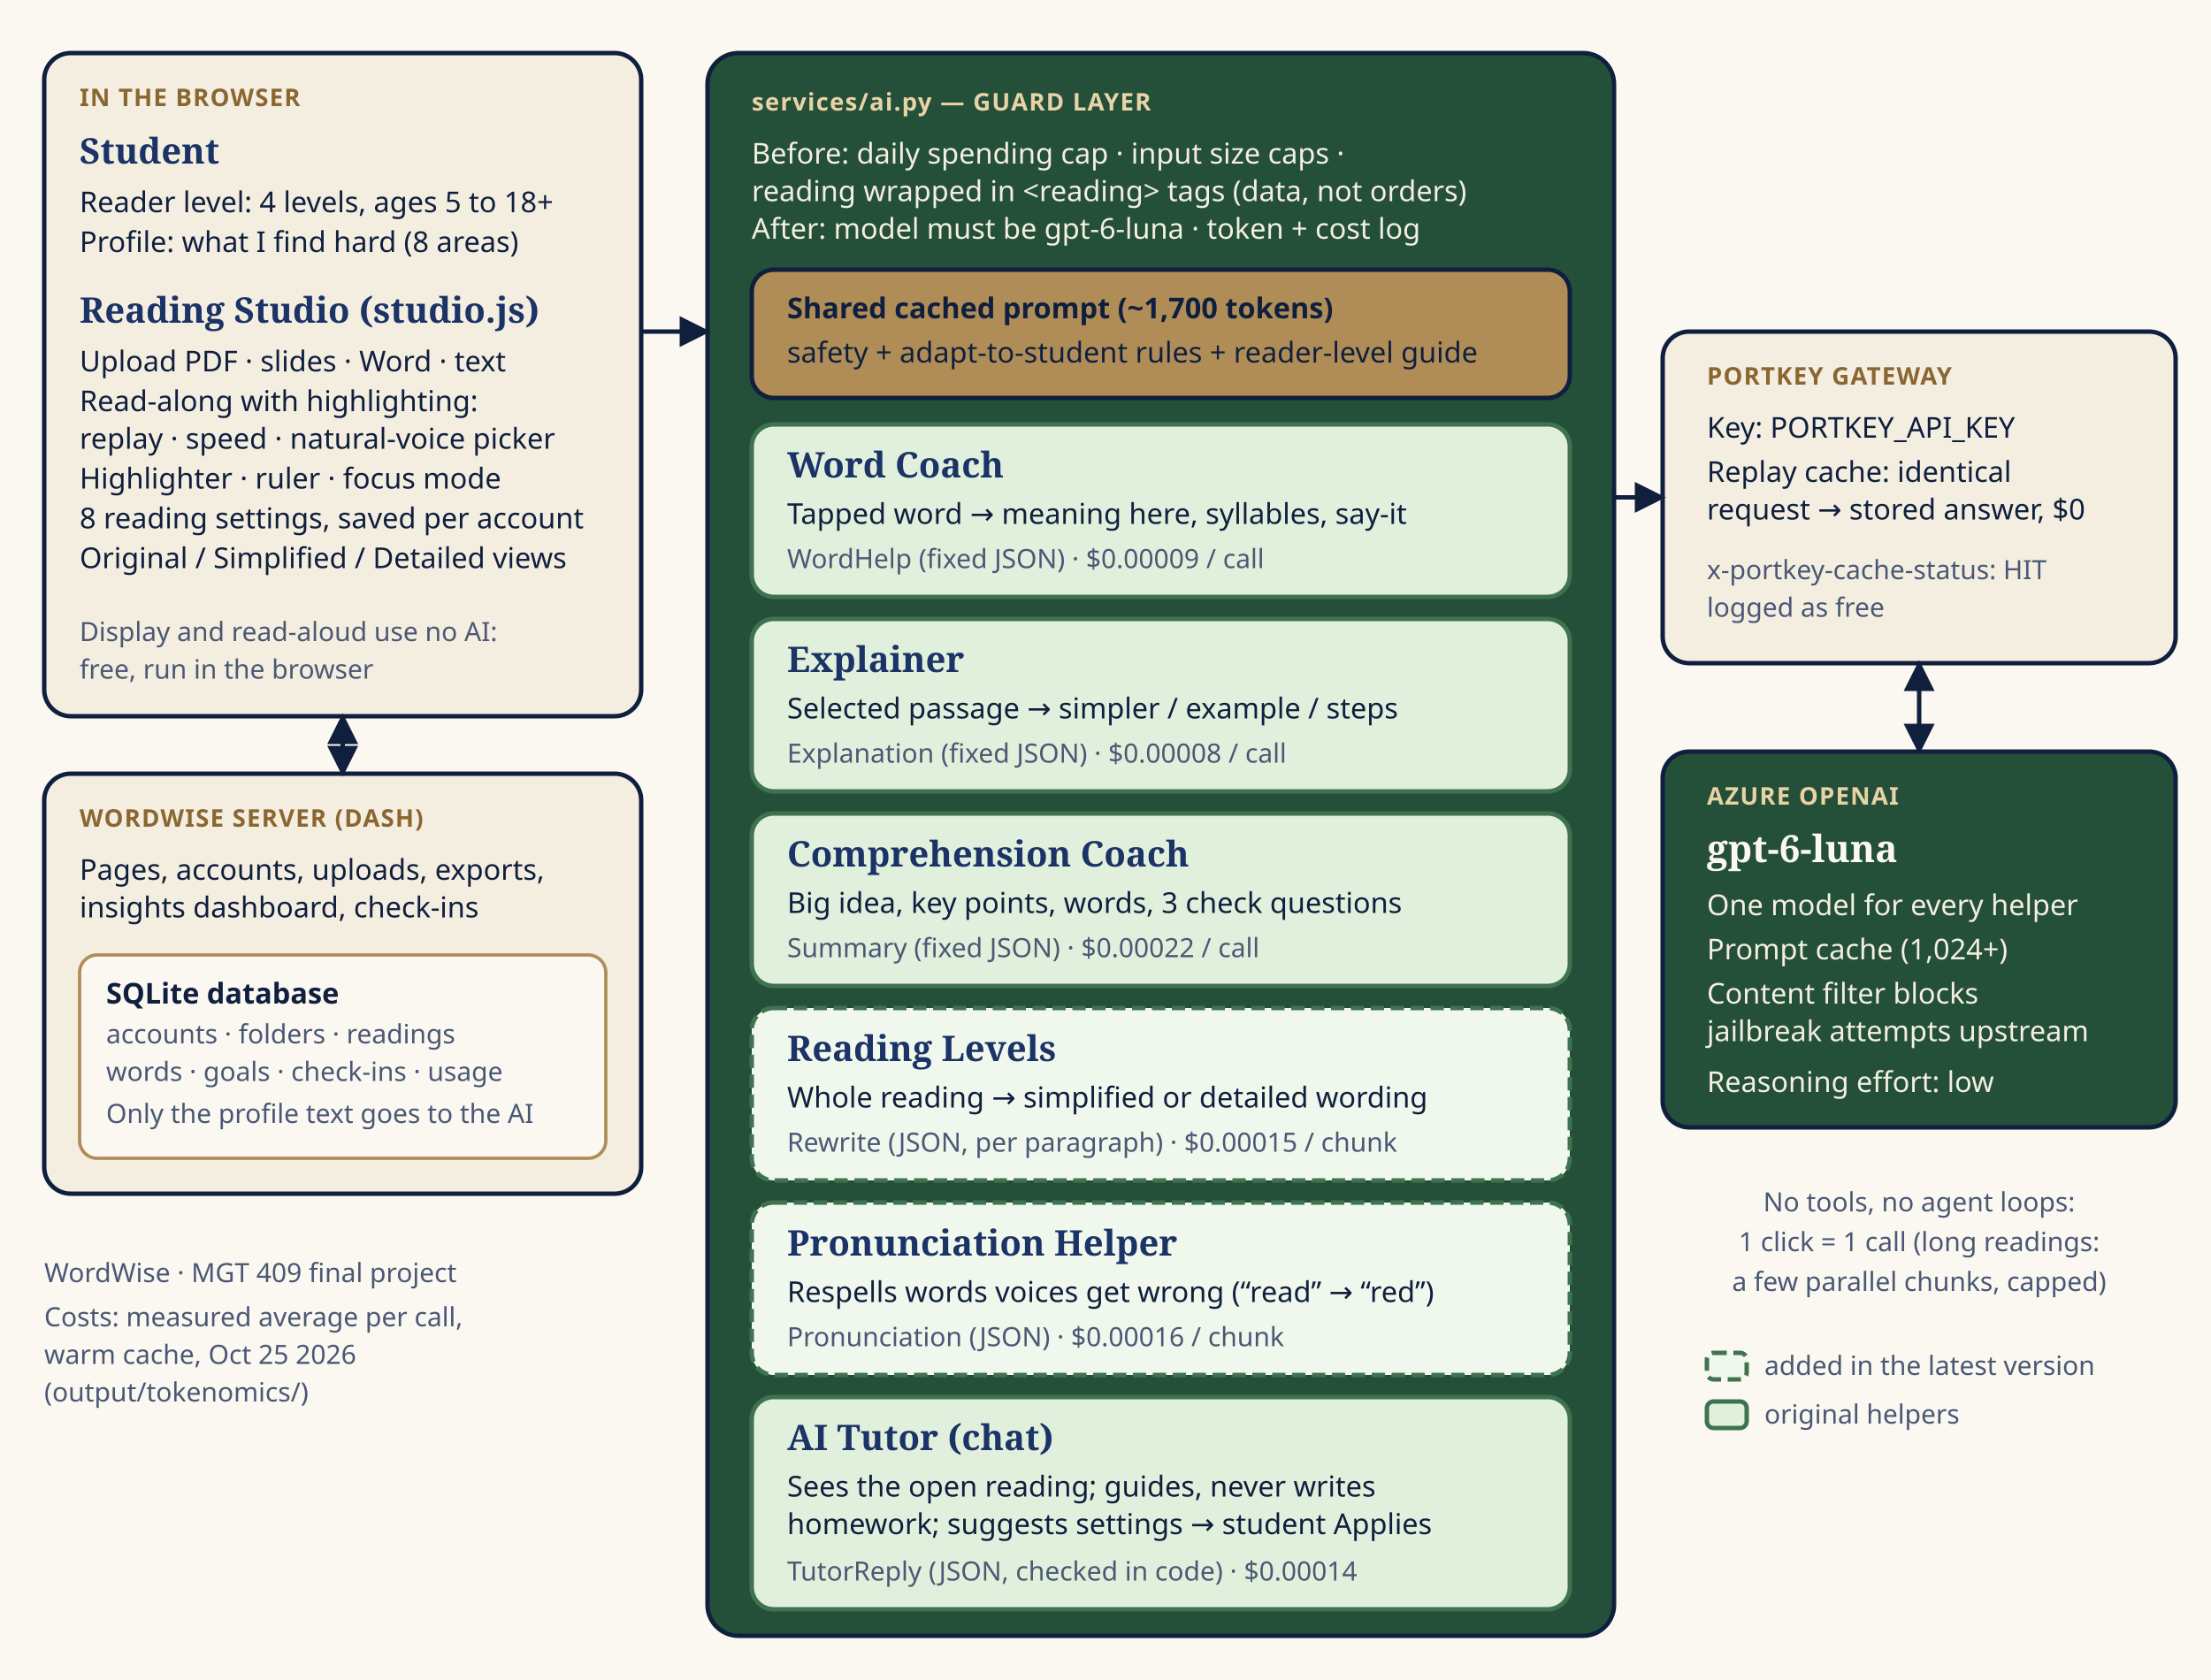
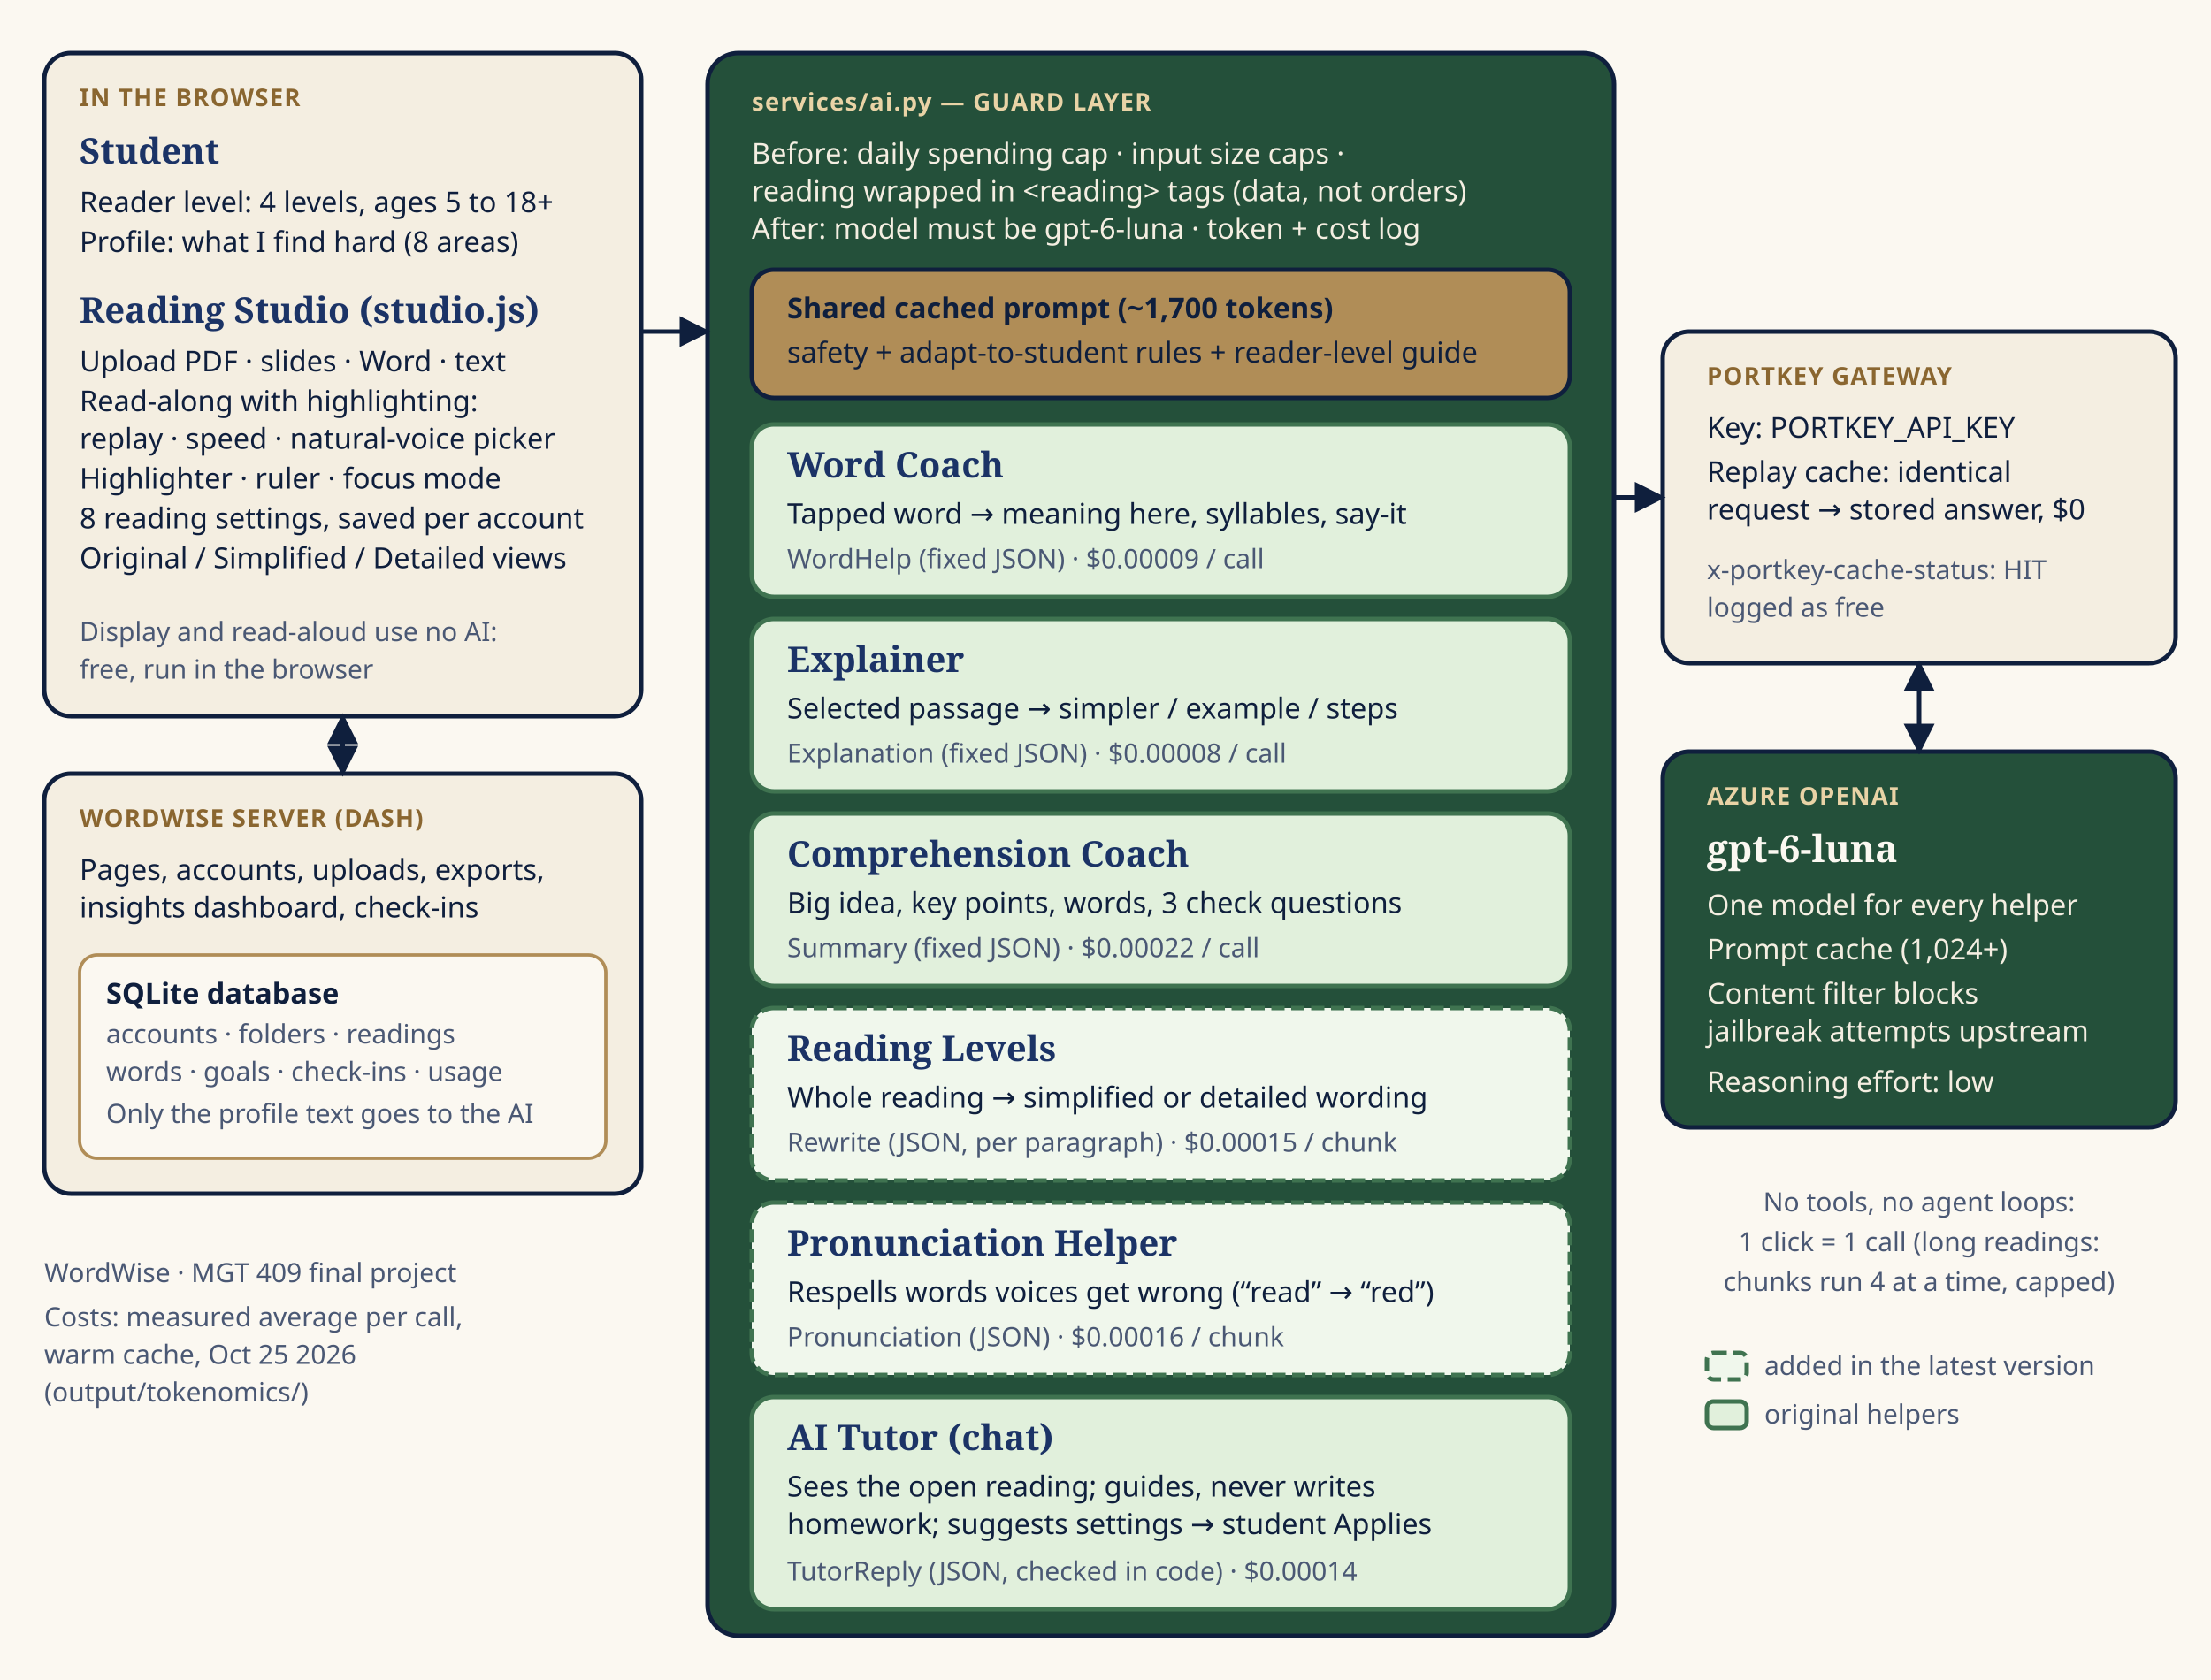
<svg xmlns="http://www.w3.org/2000/svg" viewBox="0 0 1000 760" font-family="Atkinson Hyperlegible, Verdana, sans-serif" role="img" aria-labelledby="t d">
  <defs>
    <marker id="arr" viewBox="0 0 10 10" refX="9" refY="5" markerWidth="7" markerHeight="7" orient="auto-start-reverse">
      <path d="M0,0 L10,5 L0,10 z" fill="#0F1F3D" />
    </marker>
    <style>
      .box { fill:#F4EEE1; stroke:#0F1F3D; stroke-width:2; }
      .dark { fill:#24503A; stroke:#0F1F3D; stroke-width:2; }
      .agent { fill:#E1F0DC; stroke:#3F7350; stroke-width:2; }
      .new { fill:#F0F7EC; stroke:#3F7350; stroke-width:2; stroke-dasharray:6 3; }
      .h { font-family:'Libre Baskerville', Georgia, serif; font-weight:700; fill:#1B3366; font-size:16px; }
      .hw { font-family:'Libre Baskerville', Georgia, serif; font-weight:700; fill:#FBF8F1; font-size:17px; }
      .t { fill:#0F1F3D; font-size:13px; }
      .tw { fill:#F4EEE1; font-size:13px; }
      .s { fill:#4A5874; font-size:12px; }
      .tag { fill:#8A6630; font-size:11px; font-weight:700; letter-spacing:.5px; }
      .tagw { fill:#E9D3A6; font-size:11px; font-weight:700; letter-spacing:.5px; }
      .line { stroke:#0F1F3D; stroke-width:2; fill:none; }
    </style>
  </defs>
  <rect width="1000" height="760" fill="#FBF8F1" />
  <rect class="box" x="20" y="24" width="270" height="300" rx="12" />
  <text class="tag" x="36" y="48">IN THE BROWSER</text>
  <text class="h" x="36" y="74">Student</text>
  <text class="t" x="36" y="96">Reader level: 4 levels, ages 5 to 18+</text>
  <text class="t" x="36" y="114">Profile: what I find hard (8 areas)</text>
  <text class="h" x="36" y="146">Reading Studio (studio.js)</text>
  <text class="t" x="36" y="168">Upload PDF · slides · Word · text</text>
  <text class="t" x="36" y="186">Read-along with highlighting:</text>
  <text class="t" x="36" y="203">replay · speed · natural-voice picker</text>
  <text class="t" x="36" y="221">Highlighter · ruler · focus mode</text>
  <text class="t" x="36" y="239">8 reading settings, saved per account</text>
  <text class="t" x="36" y="257">Original / Simplified / Detailed views</text>
  <text class="s" x="36" y="290">Display and read-aloud use no AI:</text>
  <text class="s" x="36" y="307">free, run in the browser</text>
  <rect class="box" x="20" y="350" width="270" height="190" rx="12" />
  <text class="tag" x="36" y="374">WORDWISE SERVER (DASH)</text>
  <text class="t" x="36" y="398">Pages, accounts, uploads, exports,</text>
  <text class="t" x="36" y="415">insights dashboard, check-ins</text>
  <rect x="36" y="432" width="238" height="92" rx="8" fill="#FBF8F1" stroke="#B08D57" stroke-width="1.5" />
  <text class="t" x="48" y="454" font-weight="700">SQLite database</text>
  <text class="s" x="48" y="472">accounts · folders · readings</text>
  <text class="s" x="48" y="489">words · goals · check-ins · usage</text>
  <text class="s" x="48" y="508">Only the profile text goes to the AI</text>
  <path class="line" d="M155 324 L155 350" marker-end="url(#arr)" marker-start="url(#arr)" />
  <rect class="dark" x="320" y="24" width="410" height="716" rx="14" />
  <text class="tagw" x="340" y="50">services/ai.py — GUARD LAYER</text>
  <text class="tw" x="340" y="74">Before: daily spending cap · input size caps ·</text>
  <text class="tw" x="340" y="91">reading wrapped in &lt;reading&gt; tags (data, not orders)</text>
  <text class="tw" x="340" y="108">After: model must be gpt-6-luna · token + cost log</text>
  <rect x="340" y="122" width="370" height="58" rx="10" fill="#B08D57" stroke="#0F1F3D" stroke-width="2" />
  <text class="t" x="356" y="144" font-weight="700">Shared cached prompt (~1,700 tokens)</text>
  <text class="t" x="356" y="164">safety + adapt-to-student rules + reader-level guide</text>
  <rect class="agent" x="340" y="192" width="370" height="78" rx="10" />
  <text class="h" x="356" y="216">Word Coach</text>
  <text class="t" x="356" y="237">Tapped word → meaning here, syllables, say-it</text>
  <text class="s" x="356" y="257">WordHelp (fixed JSON) · $0.00009 / call</text>
  <rect class="agent" x="340" y="280" width="370" height="78" rx="10" />
  <text class="h" x="356" y="304">Explainer</text>
  <text class="t" x="356" y="325">Selected passage → simpler / example / steps</text>
  <text class="s" x="356" y="345">Explanation (fixed JSON) · $0.00008 / call</text>
  <rect class="agent" x="340" y="368" width="370" height="78" rx="10" />
  <text class="h" x="356" y="392">Comprehension Coach</text>
  <text class="t" x="356" y="413">Big idea, key points, words, 3 check questions</text>
  <text class="s" x="356" y="433">Summary (fixed JSON) · $0.00022 / call</text>
  <rect class="new" x="340" y="456" width="370" height="78" rx="10" />
  <text class="h" x="356" y="480">Reading Levels</text>
  <text class="t" x="356" y="501">Whole reading → simplified or detailed wording</text>
  <text class="s" x="356" y="521">Rewrite (JSON, per paragraph) · $0.00015 / chunk</text>
  <rect class="new" x="340" y="544" width="370" height="78" rx="10" />
  <text class="h" x="356" y="568">Pronunciation Helper</text>
  <text class="t" x="356" y="589">Respells words voices get wrong (“read” → “red”)</text>
  <text class="s" x="356" y="609">Pronunciation (JSON) · $0.00016 / chunk</text>
  <rect class="agent" x="340" y="632" width="370" height="96" rx="10" />
  <text class="h" x="356" y="656">AI Tutor (chat)</text>
  <text class="t" x="356" y="677">Sees the open reading; guides, never writes</text>
  <text class="t" x="356" y="694">homework; suggests settings → student Applies</text>
  <text class="s" x="356" y="715">TutorReply (JSON, checked in code) · $0.00014</text>
  <path class="line" d="M290 150 L320 150" marker-end="url(#arr)" />
  <rect class="box" x="752" y="150" width="232" height="150" rx="12" />
  <text class="tag" x="772" y="174">PORTKEY GATEWAY</text>
  <text class="t" x="772" y="198">Key: PORTKEY_API_KEY</text>
  <text class="t" x="772" y="218">Replay cache: identical</text>
  <text class="t" x="772" y="235">request → stored answer, $0</text>
  <text class="s" x="772" y="262">x-portkey-cache-status: HIT</text>
  <text class="s" x="772" y="279">logged as free</text>
  <rect class="dark" x="752" y="340" width="232" height="170" rx="12" />
  <text class="tagw" x="772" y="364">AZURE OPENAI</text>
  <text class="hw" x="772" y="390">gpt-6-luna</text>
  <text class="tw" x="772" y="414">One model for every helper</text>
  <text class="tw" x="772" y="434">Prompt cache (1,024+)</text>
  <text class="tw" x="772" y="454">Content filter blocks</text>
  <text class="tw" x="772" y="471">jailbreak attempts upstream</text>
  <text class="tw" x="772" y="494">Reasoning effort: low</text>
  <path class="line" d="M730 225 L752 225" marker-end="url(#arr)" />
  <path class="line" d="M868 300 L868 340" marker-end="url(#arr)" marker-start="url(#arr)" />
  <text class="s" x="868" y="548" text-anchor="middle">No tools, no agent loops:</text>
  <text class="s" x="868" y="566" text-anchor="middle">1 click = 1 call (long readings:</text>
-   <text class="s" x="868" y="584" text-anchor="middle">a few parallel chunks, capped)</text>
+   <text class="s" x="868" y="584" text-anchor="middle">chunks run 4 at a time, capped)</text>
  <rect x="772" y="612" width="18" height="12" rx="3" class="new" />
  <text class="s" x="798" y="622">added in the latest version</text>
  <rect x="772" y="634" width="18" height="12" rx="3" class="agent" />
  <text class="s" x="798" y="644">original helpers</text>
  <text class="s" x="20" y="580">WordWise · MGT 409 final project</text>
  <text class="s" x="20" y="600">Costs: measured average per call,</text>
  <text class="s" x="20" y="617">warm cache, Oct 25 2026</text>
  <text class="s" x="20" y="634">(output/tokenomics/)</text>
</svg>
